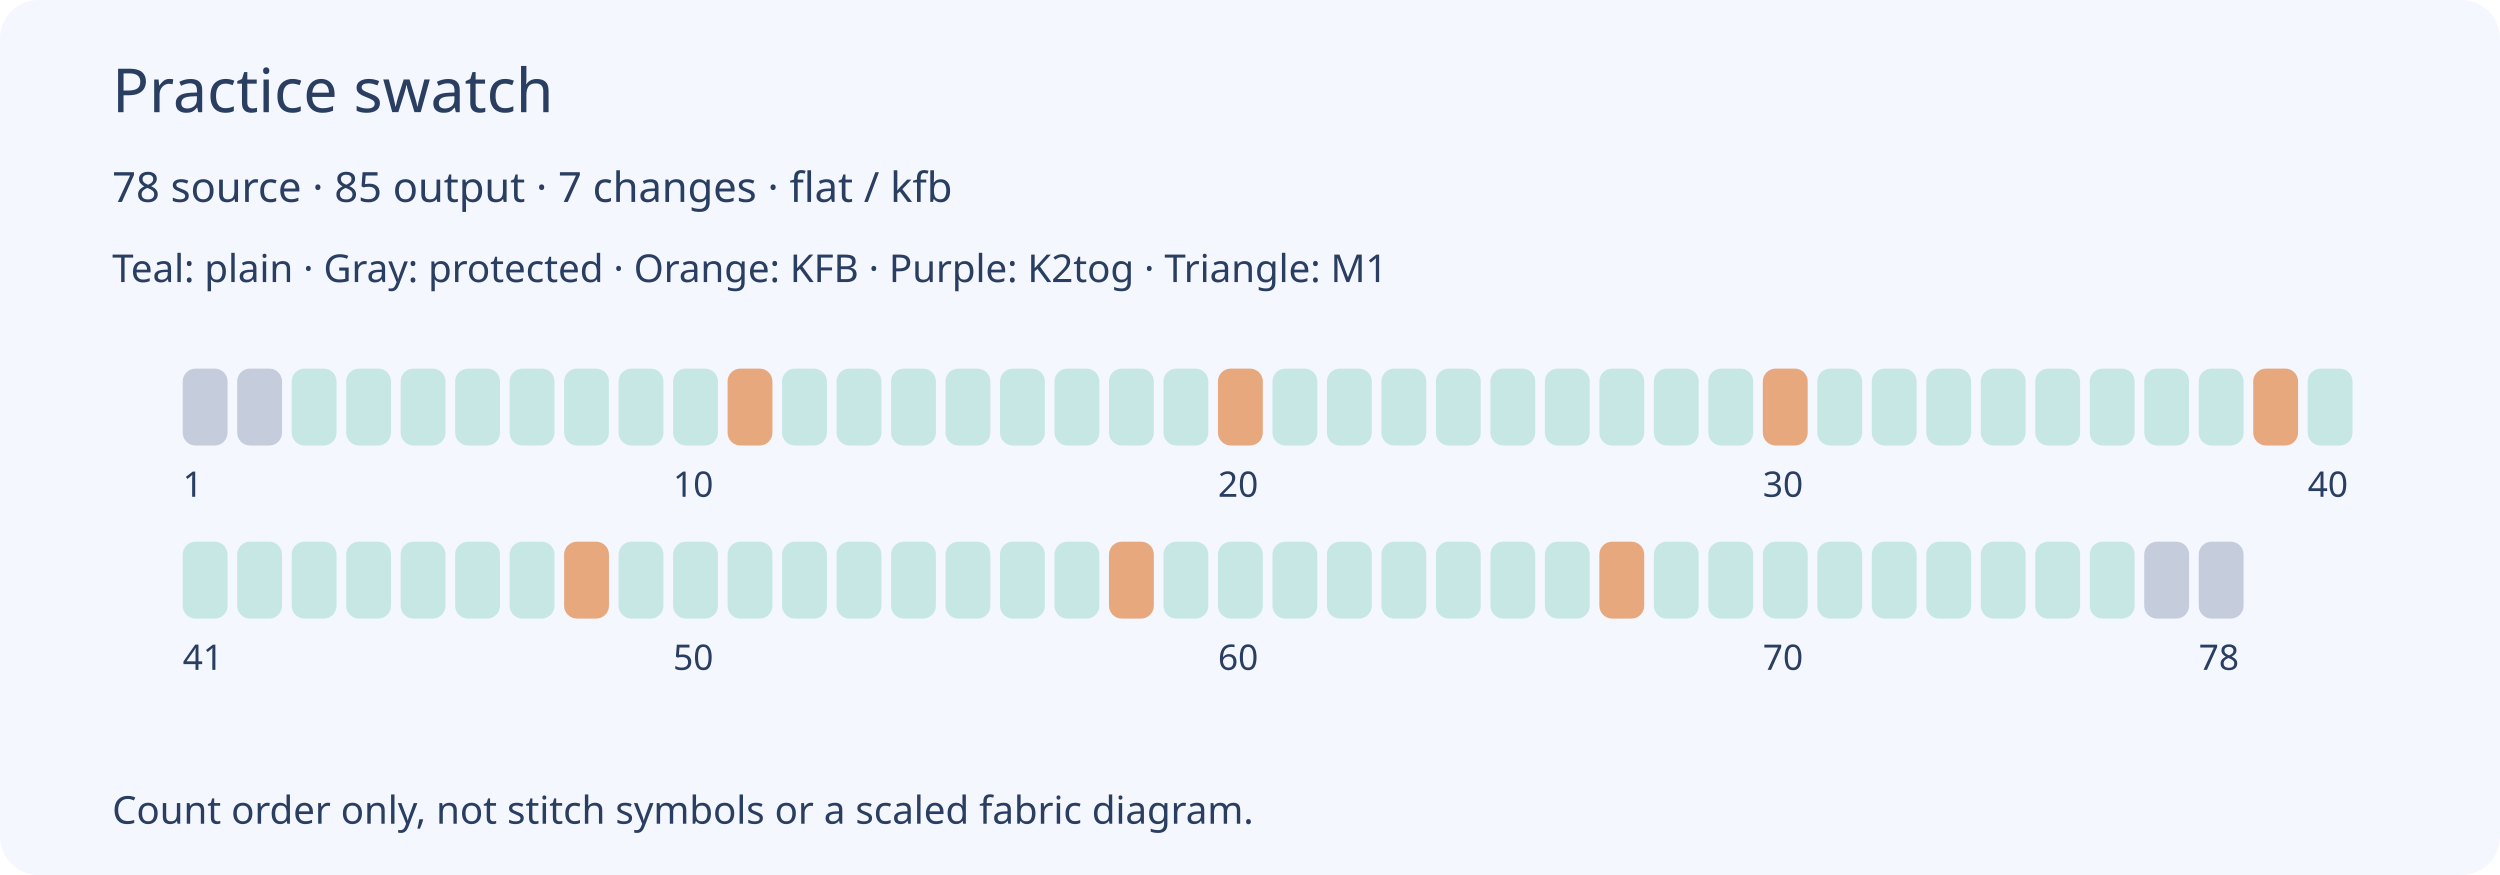
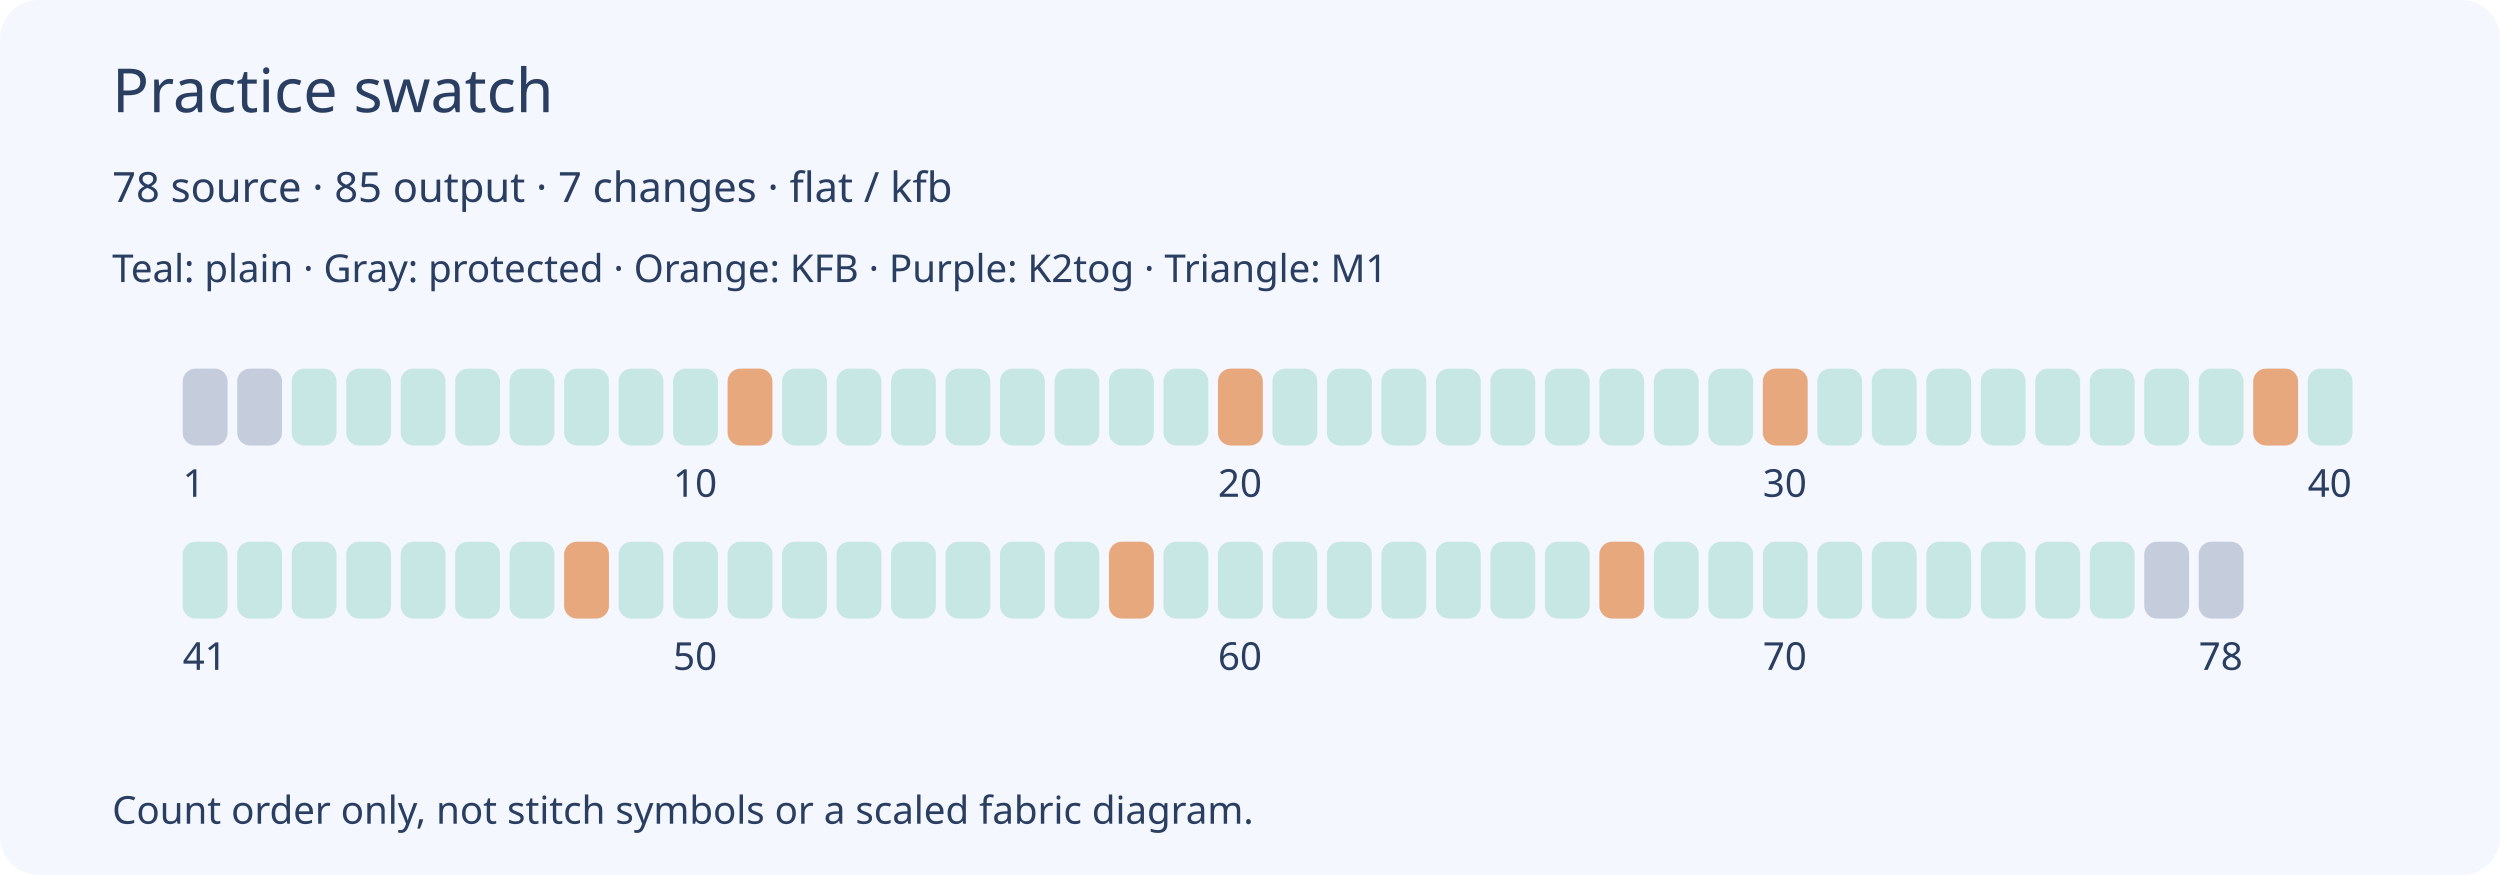
<svg xmlns="http://www.w3.org/2000/svg" width="780" height="273" viewBox="0 0 780 273" role="img" aria-labelledby="map-title map-desc">
  <rect width="780" height="273" rx="12" fill="#f5f7ff" />
  <g fill="#293e60" font-family="system-ui,sans-serif">
    <text x="35" y="35" font-size="19">Practice swatch</text>
    <text x="35" y="63" font-size="13">78 source · 85 output · 7 changes · flat / kfb</text>
    <text x="35" y="88" font-size="12">Teal: plain · Gray: protected · Orange: KFB · Purple: K2tog · Triangle: M1</text>
    <rect x="57" y="115" width="14" height="24" rx="4" fill="#c5ccdc" />
-     <text x="57" y="155" font-size="11">1</text>
+     <text x="57" y="155" font-size="12">1</text>
    <rect x="74" y="115" width="14" height="24" rx="4" fill="#c5ccdc" />
    <rect x="91" y="115" width="14" height="24" rx="4" fill="#c7e7e5" />
    <rect x="108" y="115" width="14" height="24" rx="4" fill="#c7e7e5" />
    <rect x="125" y="115" width="14" height="24" rx="4" fill="#c7e7e5" />
    <rect x="142" y="115" width="14" height="24" rx="4" fill="#c7e7e5" />
    <rect x="159" y="115" width="14" height="24" rx="4" fill="#c7e7e5" />
    <rect x="176" y="115" width="14" height="24" rx="4" fill="#c7e7e5" />
    <rect x="193" y="115" width="14" height="24" rx="4" fill="#c7e7e5" />
    <rect x="210" y="115" width="14" height="24" rx="4" fill="#c7e7e5" />
-     <text x="210" y="155" font-size="11">10</text>
+     <text x="210" y="155" font-size="12">10</text>
    <rect x="227" y="115" width="14" height="24" rx="4" fill="#e7a87e" />
    <rect x="244" y="115" width="14" height="24" rx="4" fill="#c7e7e5" />
    <rect x="261" y="115" width="14" height="24" rx="4" fill="#c7e7e5" />
    <rect x="278" y="115" width="14" height="24" rx="4" fill="#c7e7e5" />
    <rect x="295" y="115" width="14" height="24" rx="4" fill="#c7e7e5" />
    <rect x="312" y="115" width="14" height="24" rx="4" fill="#c7e7e5" />
    <rect x="329" y="115" width="14" height="24" rx="4" fill="#c7e7e5" />
    <rect x="346" y="115" width="14" height="24" rx="4" fill="#c7e7e5" />
    <rect x="363" y="115" width="14" height="24" rx="4" fill="#c7e7e5" />
    <rect x="380" y="115" width="14" height="24" rx="4" fill="#e7a87e" />
-     <text x="380" y="155" font-size="11">20</text>
+     <text x="380" y="155" font-size="12">20</text>
    <rect x="397" y="115" width="14" height="24" rx="4" fill="#c7e7e5" />
    <rect x="414" y="115" width="14" height="24" rx="4" fill="#c7e7e5" />
    <rect x="431" y="115" width="14" height="24" rx="4" fill="#c7e7e5" />
    <rect x="448" y="115" width="14" height="24" rx="4" fill="#c7e7e5" />
    <rect x="465" y="115" width="14" height="24" rx="4" fill="#c7e7e5" />
    <rect x="482" y="115" width="14" height="24" rx="4" fill="#c7e7e5" />
    <rect x="499" y="115" width="14" height="24" rx="4" fill="#c7e7e5" />
    <rect x="516" y="115" width="14" height="24" rx="4" fill="#c7e7e5" />
    <rect x="533" y="115" width="14" height="24" rx="4" fill="#c7e7e5" />
    <rect x="550" y="115" width="14" height="24" rx="4" fill="#e7a87e" />
-     <text x="550" y="155" font-size="11">30</text>
+     <text x="550" y="155" font-size="12">30</text>
    <rect x="567" y="115" width="14" height="24" rx="4" fill="#c7e7e5" />
    <rect x="584" y="115" width="14" height="24" rx="4" fill="#c7e7e5" />
    <rect x="601" y="115" width="14" height="24" rx="4" fill="#c7e7e5" />
    <rect x="618" y="115" width="14" height="24" rx="4" fill="#c7e7e5" />
    <rect x="635" y="115" width="14" height="24" rx="4" fill="#c7e7e5" />
    <rect x="652" y="115" width="14" height="24" rx="4" fill="#c7e7e5" />
    <rect x="669" y="115" width="14" height="24" rx="4" fill="#c7e7e5" />
    <rect x="686" y="115" width="14" height="24" rx="4" fill="#c7e7e5" />
    <rect x="703" y="115" width="14" height="24" rx="4" fill="#e7a87e" />
    <rect x="720" y="115" width="14" height="24" rx="4" fill="#c7e7e5" />
-     <text x="720" y="155" font-size="11">40</text>
+     <text x="720" y="155" font-size="12">40</text>
    <rect x="57" y="169" width="14" height="24" rx="4" fill="#c7e7e5" />
-     <text x="57" y="209" font-size="11">41</text>
+     <text x="57" y="209" font-size="12">41</text>
    <rect x="74" y="169" width="14" height="24" rx="4" fill="#c7e7e5" />
    <rect x="91" y="169" width="14" height="24" rx="4" fill="#c7e7e5" />
    <rect x="108" y="169" width="14" height="24" rx="4" fill="#c7e7e5" />
    <rect x="125" y="169" width="14" height="24" rx="4" fill="#c7e7e5" />
    <rect x="142" y="169" width="14" height="24" rx="4" fill="#c7e7e5" />
    <rect x="159" y="169" width="14" height="24" rx="4" fill="#c7e7e5" />
    <rect x="176" y="169" width="14" height="24" rx="4" fill="#e7a87e" />
    <rect x="193" y="169" width="14" height="24" rx="4" fill="#c7e7e5" />
    <rect x="210" y="169" width="14" height="24" rx="4" fill="#c7e7e5" />
-     <text x="210" y="209" font-size="11">50</text>
+     <text x="210" y="209" font-size="12">50</text>
    <rect x="227" y="169" width="14" height="24" rx="4" fill="#c7e7e5" />
    <rect x="244" y="169" width="14" height="24" rx="4" fill="#c7e7e5" />
    <rect x="261" y="169" width="14" height="24" rx="4" fill="#c7e7e5" />
    <rect x="278" y="169" width="14" height="24" rx="4" fill="#c7e7e5" />
    <rect x="295" y="169" width="14" height="24" rx="4" fill="#c7e7e5" />
    <rect x="312" y="169" width="14" height="24" rx="4" fill="#c7e7e5" />
    <rect x="329" y="169" width="14" height="24" rx="4" fill="#c7e7e5" />
    <rect x="346" y="169" width="14" height="24" rx="4" fill="#e7a87e" />
    <rect x="363" y="169" width="14" height="24" rx="4" fill="#c7e7e5" />
    <rect x="380" y="169" width="14" height="24" rx="4" fill="#c7e7e5" />
-     <text x="380" y="209" font-size="11">60</text>
+     <text x="380" y="209" font-size="12">60</text>
    <rect x="397" y="169" width="14" height="24" rx="4" fill="#c7e7e5" />
    <rect x="414" y="169" width="14" height="24" rx="4" fill="#c7e7e5" />
    <rect x="431" y="169" width="14" height="24" rx="4" fill="#c7e7e5" />
    <rect x="448" y="169" width="14" height="24" rx="4" fill="#c7e7e5" />
    <rect x="465" y="169" width="14" height="24" rx="4" fill="#c7e7e5" />
    <rect x="482" y="169" width="14" height="24" rx="4" fill="#c7e7e5" />
    <rect x="499" y="169" width="14" height="24" rx="4" fill="#e7a87e" />
    <rect x="516" y="169" width="14" height="24" rx="4" fill="#c7e7e5" />
    <rect x="533" y="169" width="14" height="24" rx="4" fill="#c7e7e5" />
    <rect x="550" y="169" width="14" height="24" rx="4" fill="#c7e7e5" />
-     <text x="550" y="209" font-size="11">70</text>
+     <text x="550" y="209" font-size="12">70</text>
    <rect x="567" y="169" width="14" height="24" rx="4" fill="#c7e7e5" />
    <rect x="584" y="169" width="14" height="24" rx="4" fill="#c7e7e5" />
    <rect x="601" y="169" width="14" height="24" rx="4" fill="#c7e7e5" />
    <rect x="618" y="169" width="14" height="24" rx="4" fill="#c7e7e5" />
    <rect x="635" y="169" width="14" height="24" rx="4" fill="#c7e7e5" />
    <rect x="652" y="169" width="14" height="24" rx="4" fill="#c7e7e5" />
    <rect x="669" y="169" width="14" height="24" rx="4" fill="#c5ccdc" />
    <rect x="686" y="169" width="14" height="24" rx="4" fill="#c5ccdc" />
-     <text x="686" y="209" font-size="11">78</text>
+     <text x="686" y="209" font-size="12">78</text>
    <text x="35" y="257" font-size="12">Count order only, not stitch symbols or a scaled fabric diagram.</text>
  </g>
</svg>
